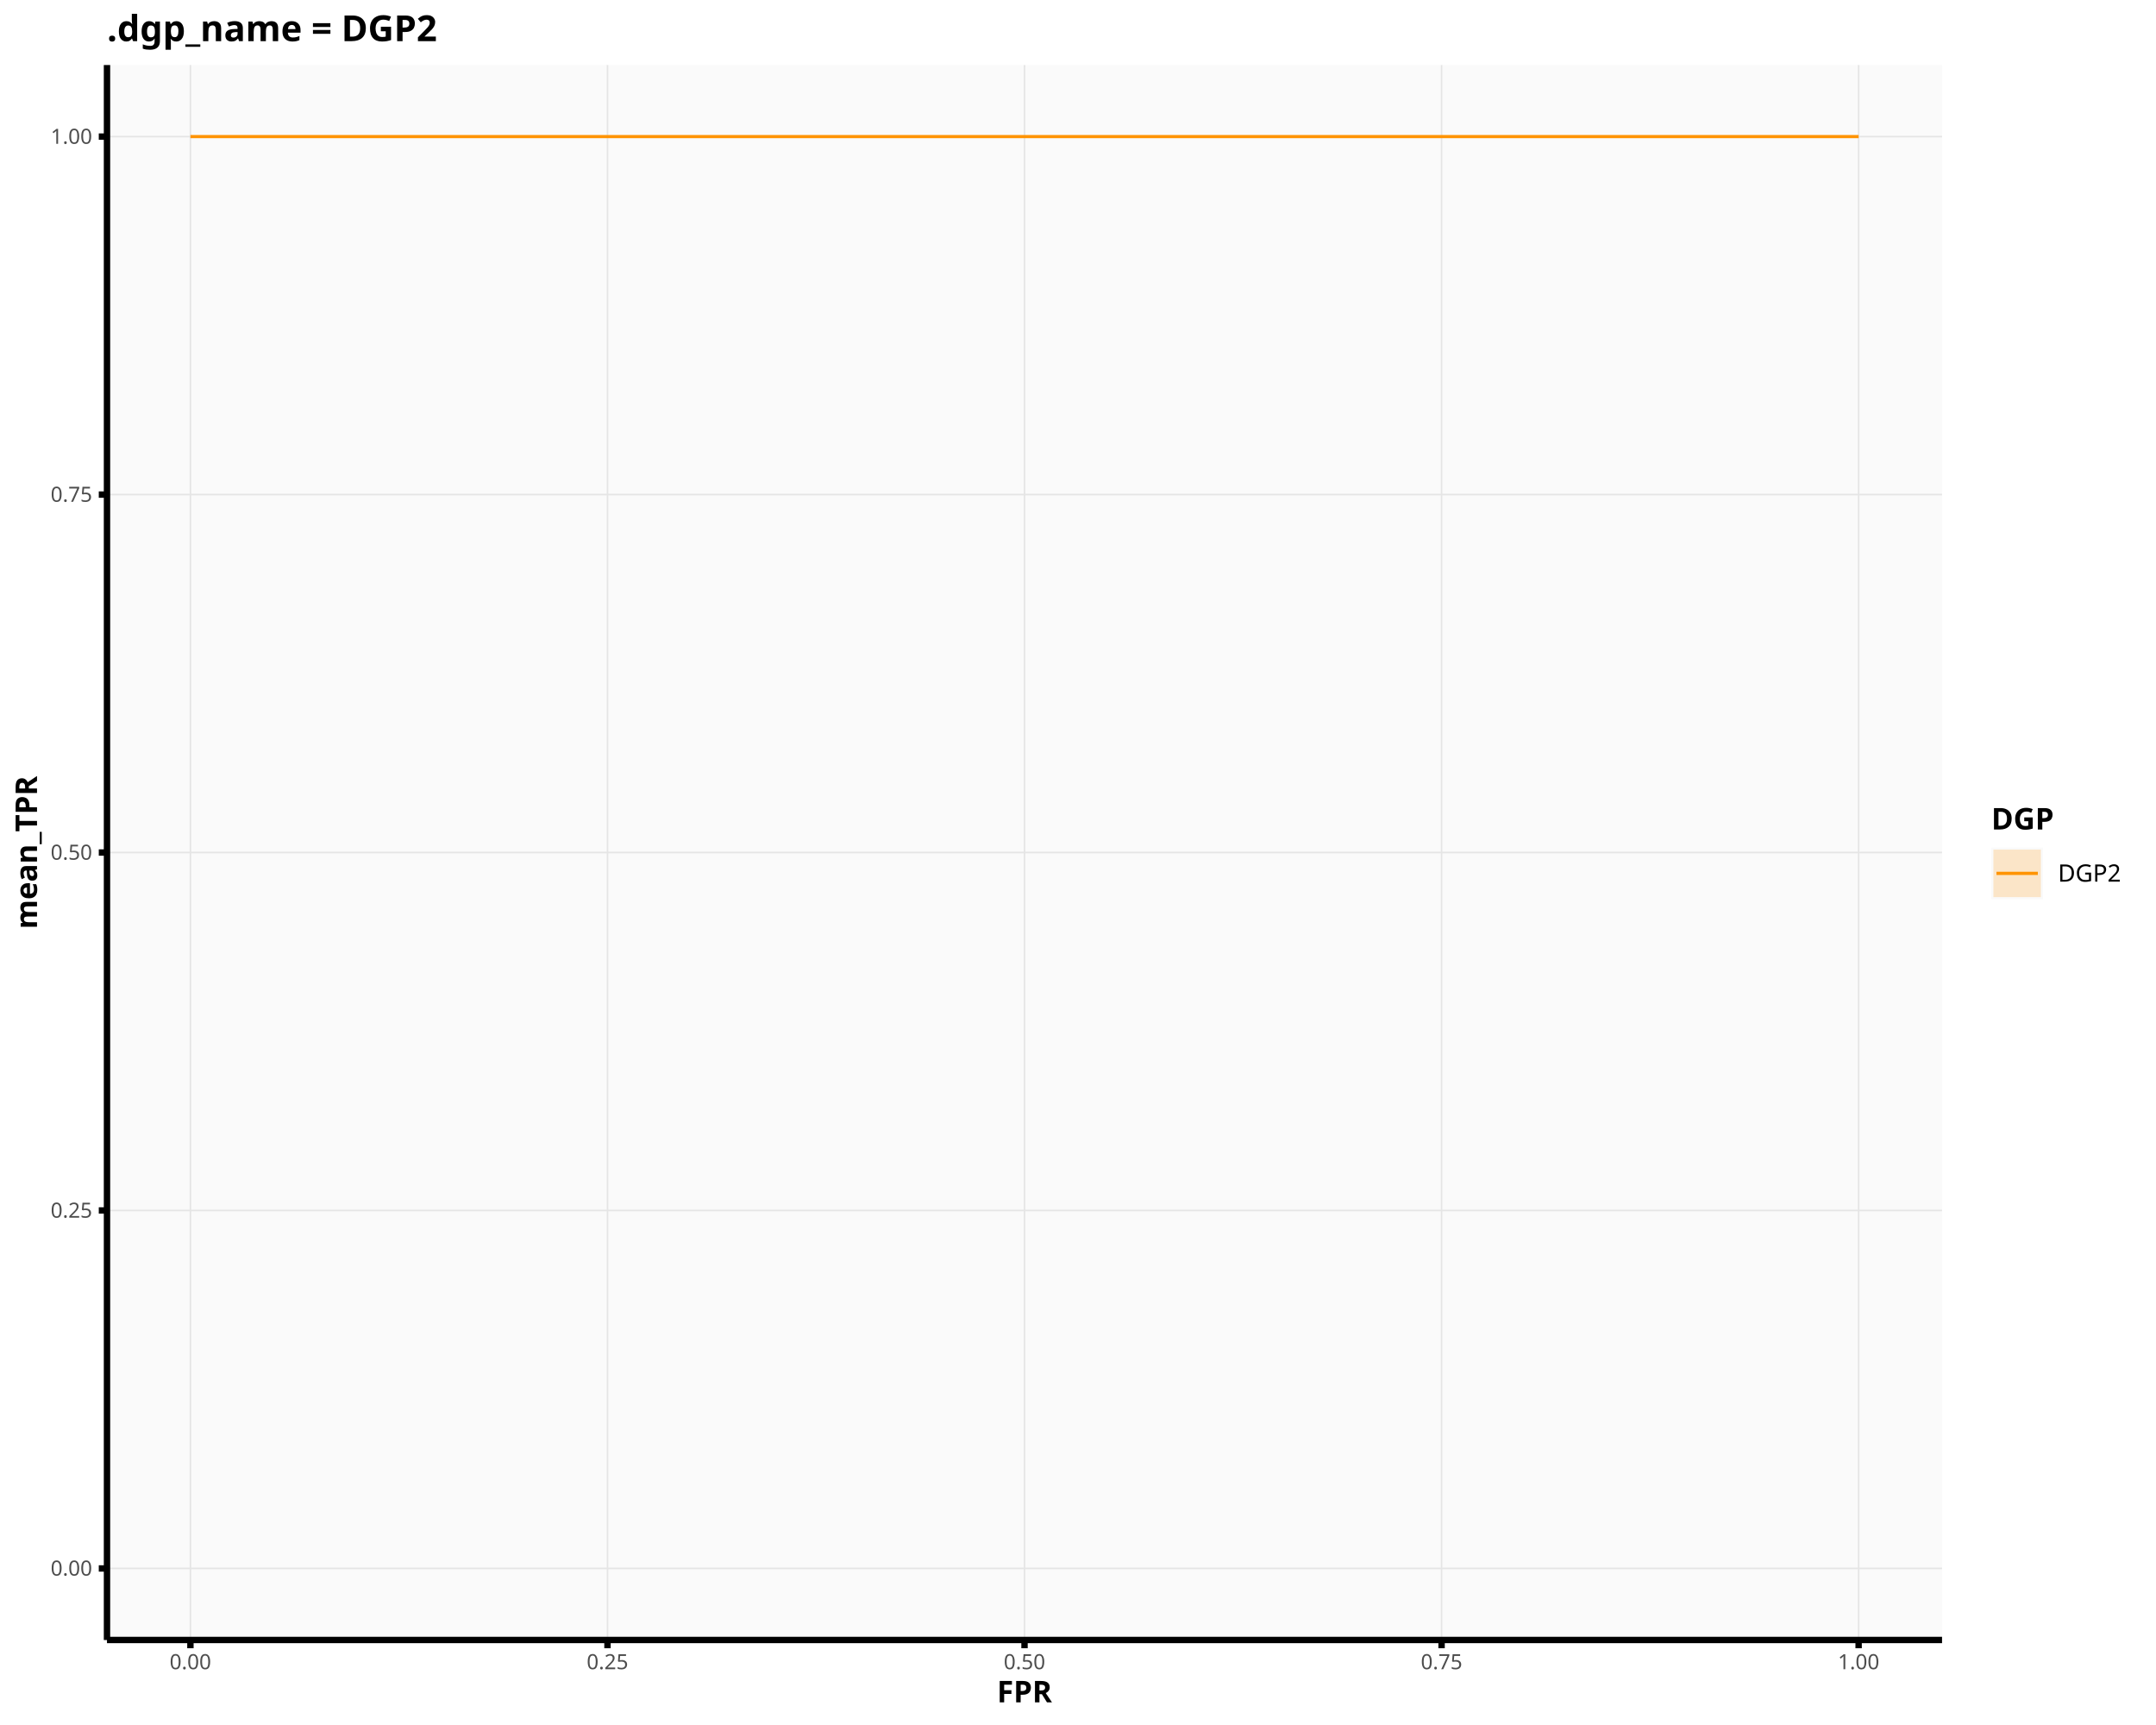
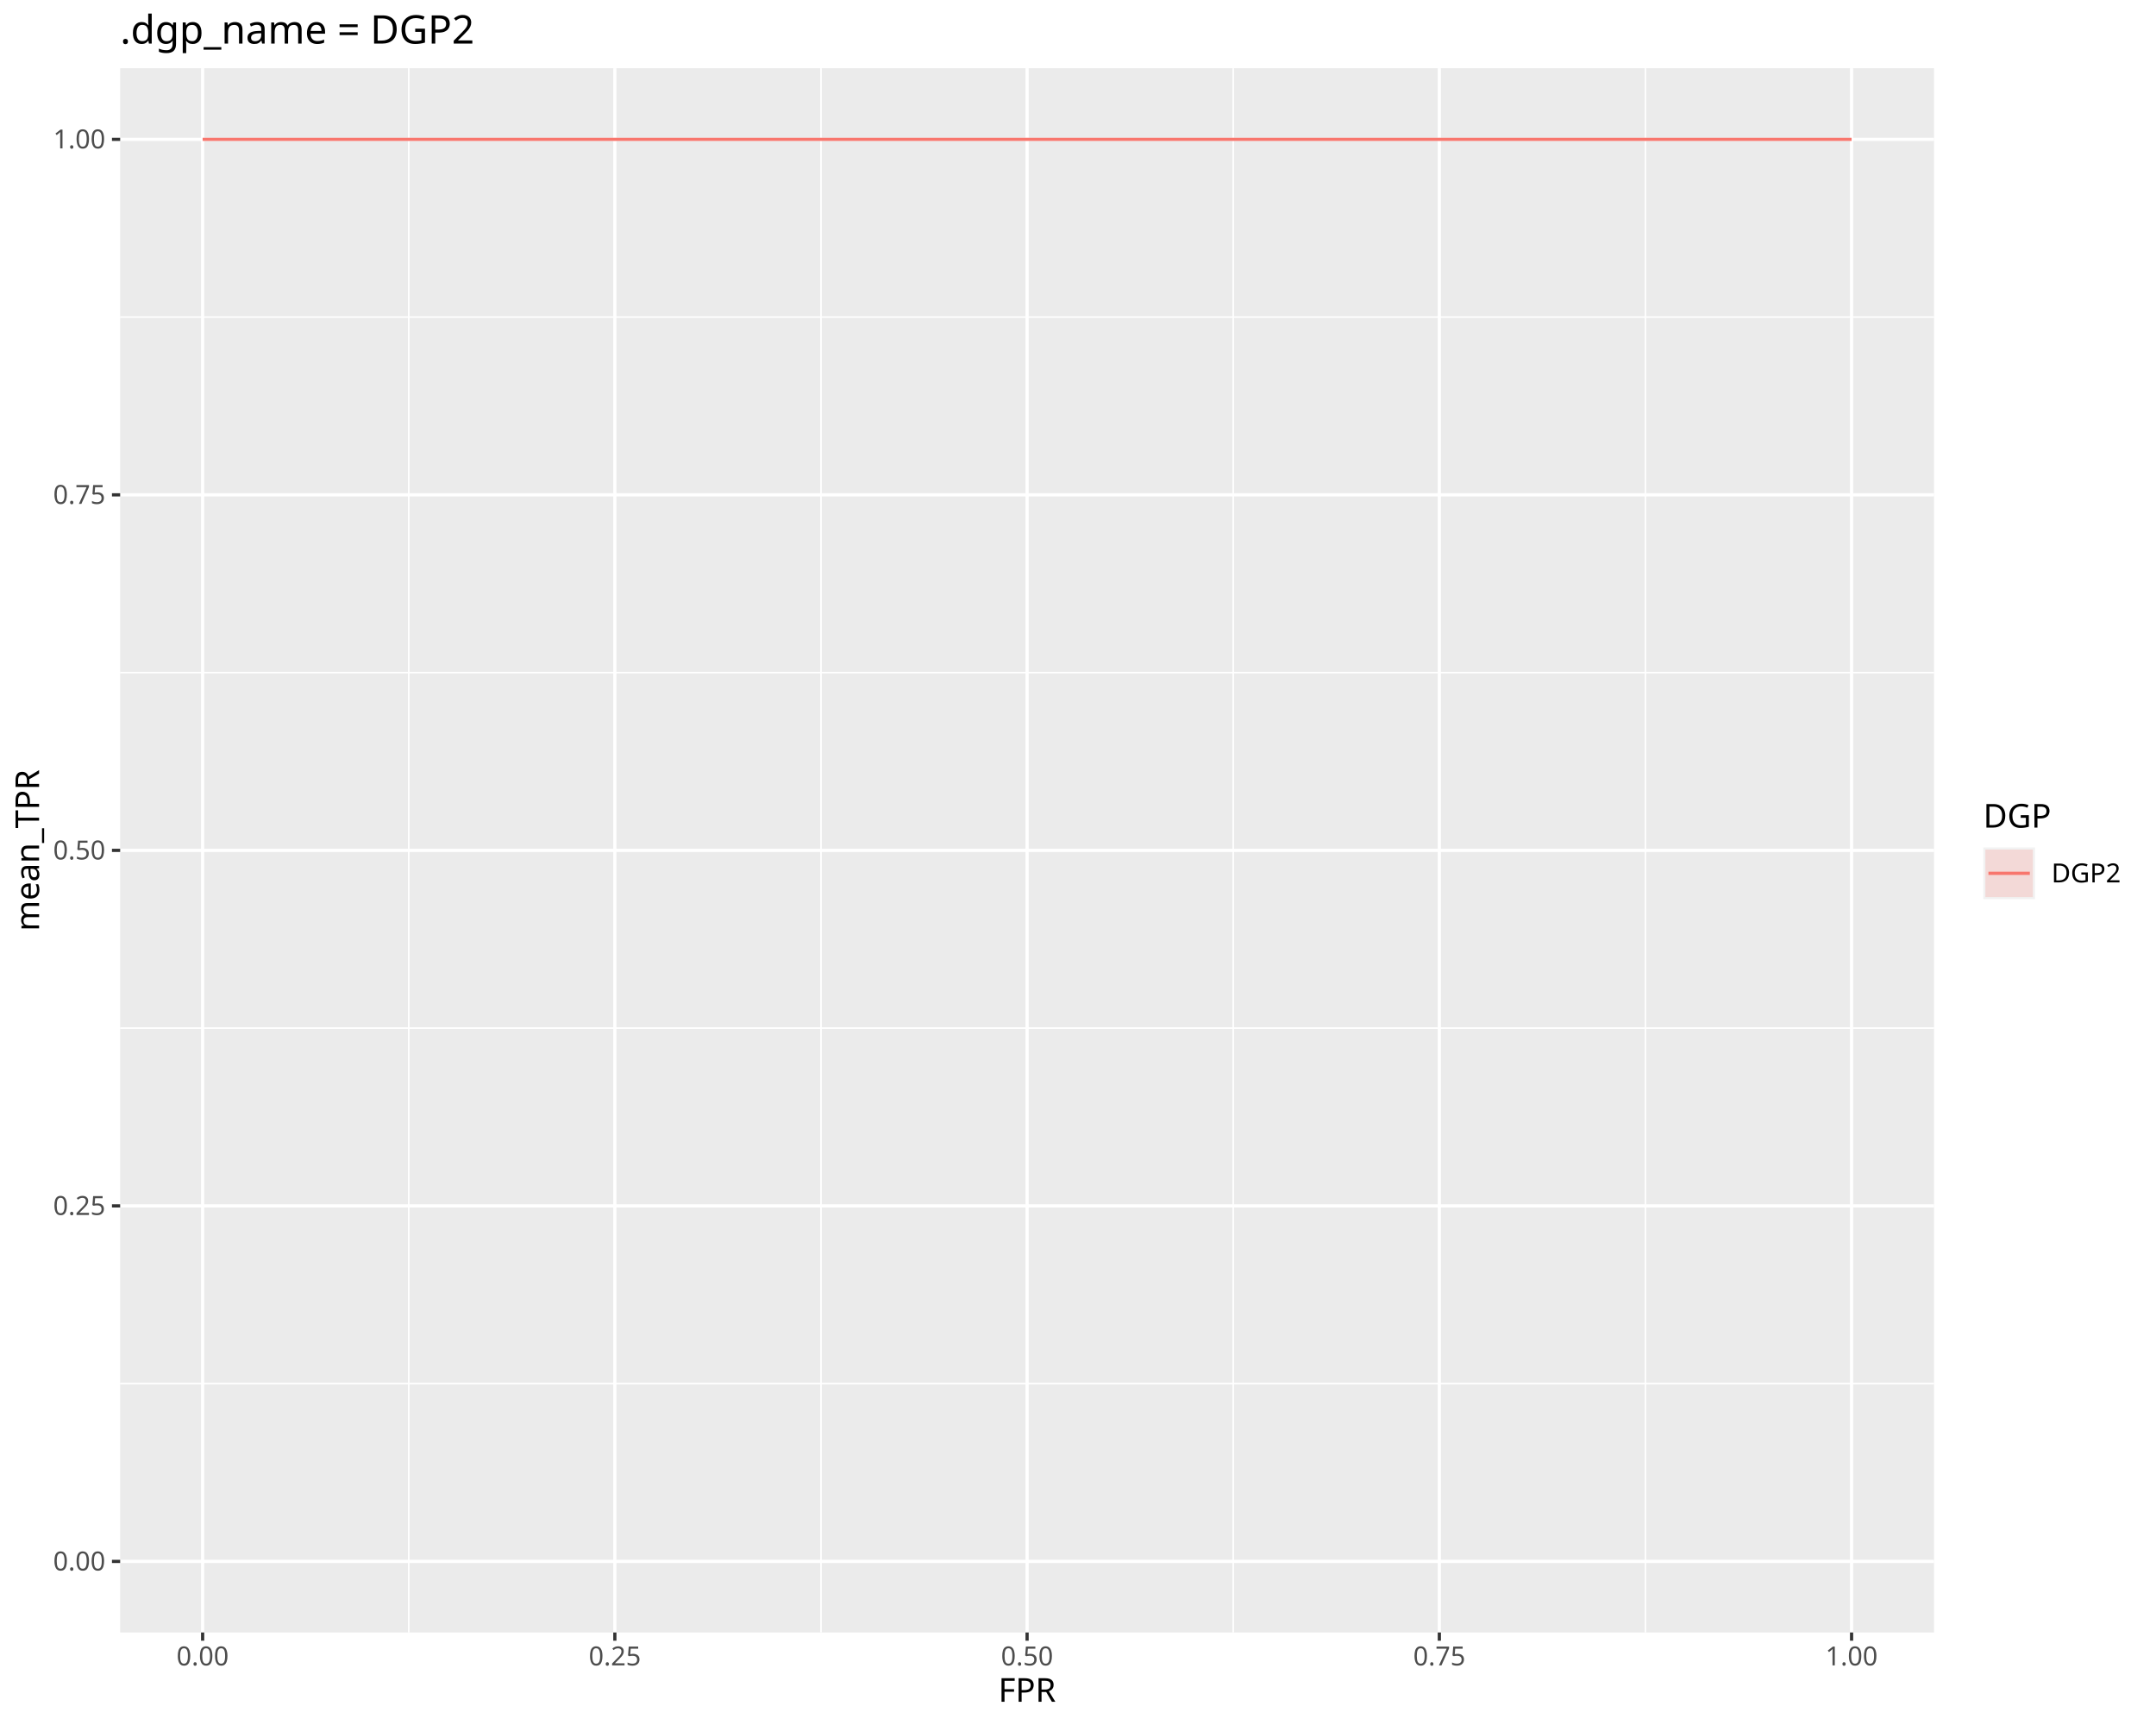
<svg xmlns="http://www.w3.org/2000/svg" class="svglite" data-engine-version="2.0" width="720.00pt" height="576.00pt" viewBox="0 0 720.00 576.00">
  <defs>
    <style type="text/css">
    .svglite line, .svglite polyline, .svglite polygon, .svglite path, .svglite rect, .svglite circle {
      fill: none;
      stroke: #000000;
      stroke-linecap: round;
      stroke-linejoin: round;
      stroke-miterlimit: 10.00;
    }
  </style>
  </defs>
  <rect width="100%" height="100%" style="stroke: none; fill: #FFFFFF;" />
  <defs>
    <clipPath id="cpMC4wMHw3MjAuMDB8MC4wMHw1NzYuMDA=">
      <rect x="0.00" y="0.00" width="720.00" height="576.00" />
    </clipPath>
  </defs>
  <g clip-path="url(#cpMC4wMHw3MjAuMDB8MC4wMHw1NzYuMDA=)">
    <rect x="0.00" y="0.00" width="720.00" height="576.00" style="stroke-width: 1.07; stroke: #FFFFFF; fill: #FFFFFF;" />
  </g>
  <defs>
-     <clipPath id="cpMzUuNzN8NjQ4LjU1fDIxLjcxfDU0Ny42Mg==">
-       <rect x="35.73" y="21.71" width="612.82" height="525.91" />
+     <clipPath id="cpNDAuMTN8NjQ1Ljg3fDIyLjc4fDU0NS4xMQ==">
+       <rect x="40.13" y="22.78" width="605.74" height="522.33" />
    </clipPath>
  </defs>
-   <g clip-path="url(#cpMzUuNzN8NjQ4LjU1fDIxLjcxfDU0Ny42Mg==)">
-     <rect x="35.73" y="21.71" width="612.82" height="525.91" style="stroke-width: 1.07; stroke: none; fill: #FAFAFA;" />
-     <polyline points="35.73,523.72 648.55,523.72 " style="stroke-width: 0.53; stroke: #E5E5E5; stroke-linecap: butt;" />
-     <polyline points="35.73,404.19 648.55,404.19 " style="stroke-width: 0.53; stroke: #E5E5E5; stroke-linecap: butt;" />
-     <polyline points="35.73,284.66 648.55,284.66 " style="stroke-width: 0.53; stroke: #E5E5E5; stroke-linecap: butt;" />
-     <polyline points="35.73,165.14 648.55,165.14 " style="stroke-width: 0.53; stroke: #E5E5E5; stroke-linecap: butt;" />
-     <polyline points="35.73,45.61 648.55,45.61 " style="stroke-width: 0.53; stroke: #E5E5E5; stroke-linecap: butt;" />
-     <polyline points="63.59,547.62 63.59,21.71 " style="stroke-width: 0.53; stroke: #E5E5E5; stroke-linecap: butt;" />
-     <polyline points="202.87,547.62 202.87,21.71 " style="stroke-width: 0.53; stroke: #E5E5E5; stroke-linecap: butt;" />
-     <polyline points="342.14,547.62 342.14,21.71 " style="stroke-width: 0.53; stroke: #E5E5E5; stroke-linecap: butt;" />
-     <polyline points="481.42,547.62 481.42,21.71 " style="stroke-width: 0.53; stroke: #E5E5E5; stroke-linecap: butt;" />
-     <polyline points="620.69,547.62 620.69,21.71 " style="stroke-width: 0.53; stroke: #E5E5E5; stroke-linecap: butt;" />
-     <polygon points="63.59,45.61 69.16,45.61 74.73,45.61 80.30,45.61 85.87,45.61 91.44,45.61 97.02,45.61 102.59,45.61 108.16,45.61 113.73,45.61 119.30,45.61 124.87,45.61 130.44,45.61 136.01,45.61 141.58,45.61 147.15,45.61 152.73,45.61 158.30,45.61 163.87,45.61 169.44,45.61 175.01,45.61 180.58,45.61 186.15,45.61 191.72,45.61 197.29,45.61 202.87,45.61 208.44,45.61 214.01,45.61 219.58,45.61 225.15,45.61 230.72,45.61 236.29,45.61 241.86,45.61 247.43,45.61 253.00,45.61 258.58,45.61 264.15,45.61 269.72,45.61 275.29,45.61 280.86,45.61 286.43,45.61 292.00,45.61 297.57,45.61 303.14,45.61 308.72,45.61 314.29,45.61 319.86,45.61 325.43,45.61 331.00,45.61 336.57,45.61 342.14,45.61 347.71,45.61 353.28,45.61 358.85,45.61 364.43,45.61 370.00,45.61 375.57,45.61 381.14,45.61 386.71,45.61 392.28,45.61 397.85,45.61 403.42,45.61 408.99,45.61 414.57,45.61 420.14,45.61 425.71,45.61 431.28,45.61 436.85,45.61 442.42,45.61 447.99,45.61 453.56,45.61 459.13,45.61 464.70,45.61 470.28,45.61 475.85,45.61 481.42,45.61 486.99,45.61 492.56,45.61 498.13,45.61 503.70,45.61 509.27,45.61 514.84,45.61 520.42,45.61 525.99,45.61 531.56,45.61 537.13,45.61 542.70,45.61 548.27,45.61 553.84,45.61 559.41,45.61 564.98,45.61 570.55,45.61 576.13,45.61 581.70,45.61 587.27,45.61 592.84,45.61 598.41,45.61 603.98,45.61 609.55,45.61 615.12,45.61 620.69,45.61 620.69,45.61 615.12,45.61 609.55,45.61 603.98,45.61 598.41,45.61 592.84,45.61 587.27,45.61 581.70,45.61 576.13,45.61 570.55,45.61 564.98,45.61 559.41,45.61 553.84,45.61 548.27,45.61 542.70,45.61 537.13,45.61 531.56,45.61 525.99,45.61 520.42,45.61 514.84,45.61 509.27,45.61 503.70,45.61 498.13,45.61 492.56,45.61 486.99,45.61 481.42,45.61 475.85,45.61 470.28,45.61 464.70,45.61 459.13,45.61 453.56,45.61 447.99,45.61 442.42,45.61 436.85,45.61 431.28,45.61 425.71,45.61 420.14,45.61 414.57,45.61 408.99,45.61 403.42,45.61 397.85,45.61 392.28,45.61 386.71,45.61 381.14,45.61 375.57,45.61 370.00,45.61 364.43,45.61 358.85,45.61 353.28,45.61 347.71,45.61 342.14,45.61 336.57,45.61 331.00,45.61 325.43,45.61 319.86,45.61 314.29,45.61 308.72,45.61 303.14,45.61 297.57,45.61 292.00,45.61 286.43,45.61 280.86,45.61 275.29,45.61 269.72,45.61 264.15,45.61 258.58,45.61 253.00,45.61 247.43,45.61 241.86,45.61 236.29,45.61 230.72,45.61 225.15,45.61 219.58,45.61 214.01,45.61 208.44,45.61 202.87,45.61 197.29,45.61 191.72,45.61 186.15,45.61 180.58,45.61 175.01,45.61 169.44,45.61 163.87,45.61 158.30,45.61 152.73,45.61 147.15,45.61 141.58,45.61 136.01,45.61 130.44,45.61 124.87,45.61 119.30,45.61 113.73,45.61 108.16,45.61 102.59,45.61 97.02,45.61 91.44,45.61 85.87,45.61 80.30,45.61 74.73,45.61 69.16,45.61 63.59,45.61 " style="stroke-width: 0.00; stroke: none; fill: #FF9300; fill-opacity: 0.20;" />
-     <polyline points="63.59,45.61 69.16,45.61 74.73,45.61 80.30,45.61 85.87,45.61 91.44,45.61 97.02,45.61 102.59,45.61 108.16,45.61 113.73,45.61 119.30,45.61 124.87,45.61 130.44,45.61 136.01,45.61 141.58,45.61 147.15,45.61 152.73,45.61 158.30,45.61 163.87,45.61 169.44,45.61 175.01,45.61 180.58,45.61 186.15,45.61 191.72,45.61 197.29,45.61 202.87,45.61 208.44,45.61 214.01,45.61 219.58,45.61 225.15,45.61 230.72,45.61 236.29,45.61 241.86,45.61 247.43,45.61 253.00,45.61 258.58,45.61 264.15,45.61 269.72,45.61 275.29,45.61 280.86,45.61 286.43,45.61 292.00,45.61 297.57,45.61 303.14,45.61 308.72,45.61 314.29,45.61 319.86,45.61 325.43,45.61 331.00,45.61 336.57,45.61 342.14,45.61 347.71,45.61 353.28,45.61 358.85,45.61 364.43,45.61 370.00,45.61 375.57,45.61 381.14,45.61 386.71,45.61 392.28,45.61 397.85,45.61 403.42,45.61 408.99,45.61 414.57,45.61 420.14,45.61 425.71,45.61 431.28,45.61 436.85,45.61 442.42,45.61 447.99,45.61 453.56,45.61 459.13,45.61 464.70,45.61 470.28,45.61 475.85,45.61 481.42,45.61 486.99,45.61 492.56,45.61 498.13,45.61 503.70,45.61 509.27,45.61 514.84,45.61 520.42,45.61 525.99,45.61 531.56,45.61 537.13,45.61 542.70,45.61 548.27,45.61 553.84,45.61 559.41,45.61 564.98,45.61 570.55,45.61 576.13,45.61 581.70,45.61 587.27,45.61 592.84,45.61 598.41,45.61 603.98,45.61 609.55,45.61 615.12,45.61 620.69,45.61 " style="stroke-width: 1.07; stroke: none;" />
-     <polyline points="620.69,45.61 615.12,45.61 609.55,45.61 603.98,45.61 598.41,45.61 592.84,45.61 587.27,45.61 581.70,45.61 576.13,45.61 570.55,45.61 564.98,45.61 559.41,45.61 553.84,45.61 548.27,45.61 542.70,45.61 537.13,45.61 531.56,45.61 525.99,45.61 520.42,45.61 514.84,45.61 509.27,45.61 503.70,45.61 498.13,45.61 492.56,45.61 486.99,45.61 481.42,45.61 475.85,45.61 470.28,45.61 464.70,45.61 459.13,45.61 453.56,45.61 447.99,45.61 442.42,45.61 436.85,45.61 431.28,45.61 425.71,45.61 420.14,45.61 414.57,45.61 408.99,45.61 403.42,45.61 397.85,45.61 392.28,45.61 386.71,45.61 381.14,45.61 375.57,45.61 370.00,45.61 364.43,45.61 358.85,45.61 353.28,45.61 347.71,45.61 342.14,45.61 336.57,45.61 331.00,45.61 325.43,45.61 319.86,45.61 314.29,45.61 308.72,45.61 303.14,45.61 297.57,45.61 292.00,45.61 286.43,45.61 280.86,45.61 275.29,45.61 269.72,45.61 264.15,45.61 258.58,45.61 253.00,45.61 247.43,45.61 241.86,45.61 236.29,45.61 230.72,45.61 225.15,45.61 219.58,45.61 214.01,45.61 208.44,45.61 202.87,45.61 197.29,45.61 191.72,45.61 186.15,45.61 180.58,45.61 175.01,45.61 169.44,45.61 163.87,45.61 158.30,45.61 152.73,45.61 147.15,45.61 141.58,45.61 136.01,45.61 130.44,45.61 124.87,45.61 119.30,45.61 113.73,45.61 108.16,45.61 102.59,45.61 97.02,45.61 91.44,45.61 85.87,45.61 80.30,45.61 74.73,45.61 69.16,45.61 63.59,45.61 " style="stroke-width: 1.07; stroke: none;" />
-     <polyline points="63.59,45.61 69.16,45.61 74.73,45.61 80.30,45.61 85.87,45.61 91.44,45.61 97.02,45.61 102.59,45.61 108.16,45.61 113.73,45.61 119.30,45.61 124.87,45.61 130.44,45.61 136.01,45.61 141.58,45.61 147.15,45.61 152.73,45.61 158.30,45.61 163.87,45.61 169.44,45.61 175.01,45.61 180.58,45.61 186.15,45.61 191.72,45.61 197.29,45.61 202.87,45.61 208.44,45.61 214.01,45.61 219.58,45.61 225.15,45.61 230.72,45.61 236.29,45.61 241.86,45.61 247.43,45.61 253.00,45.61 258.58,45.61 264.15,45.61 269.72,45.61 275.29,45.61 280.86,45.61 286.43,45.61 292.00,45.61 297.57,45.61 303.14,45.61 308.72,45.61 314.29,45.61 319.86,45.61 325.43,45.61 331.00,45.61 336.57,45.61 342.14,45.61 347.71,45.61 353.28,45.61 358.85,45.61 364.43,45.61 370.00,45.61 375.57,45.61 381.14,45.61 386.71,45.61 392.28,45.61 397.85,45.61 403.42,45.61 408.99,45.61 414.57,45.61 420.14,45.61 425.71,45.61 431.28,45.61 436.85,45.61 442.42,45.61 447.99,45.61 453.56,45.61 459.13,45.61 464.70,45.61 470.28,45.61 475.85,45.61 481.42,45.61 486.99,45.61 492.56,45.61 498.13,45.61 503.70,45.61 509.27,45.61 514.84,45.61 520.42,45.61 525.99,45.61 531.56,45.61 537.13,45.61 542.70,45.61 548.27,45.61 553.84,45.61 559.41,45.61 564.98,45.61 570.55,45.61 576.13,45.61 581.70,45.61 587.27,45.61 592.84,45.61 598.41,45.61 603.98,45.61 609.55,45.61 615.12,45.61 620.69,45.61 " style="stroke-width: 1.07; stroke: #FF9300; stroke-linecap: butt;" />
+   <g clip-path="url(#cpNDAuMTN8NjQ1Ljg3fDIyLjc4fDU0NS4xMQ==)">
+     <rect x="40.13" y="22.78" width="605.74" height="522.33" style="stroke-width: 1.07; stroke: none; fill: #EBEBEB;" />
+     <polyline points="40.13,462.01 645.87,462.01 " style="stroke-width: 0.53; stroke: #FFFFFF; stroke-linecap: butt;" />
+     <polyline points="40.13,343.30 645.87,343.30 " style="stroke-width: 0.53; stroke: #FFFFFF; stroke-linecap: butt;" />
+     <polyline points="40.13,224.59 645.87,224.59 " style="stroke-width: 0.53; stroke: #FFFFFF; stroke-linecap: butt;" />
+     <polyline points="40.13,105.88 645.87,105.88 " style="stroke-width: 0.53; stroke: #FFFFFF; stroke-linecap: butt;" />
+     <polyline points="136.50,545.11 136.50,22.78 " style="stroke-width: 0.53; stroke: #FFFFFF; stroke-linecap: butt;" />
+     <polyline points="274.17,545.11 274.17,22.78 " style="stroke-width: 0.53; stroke: #FFFFFF; stroke-linecap: butt;" />
+     <polyline points="411.84,545.11 411.84,22.78 " style="stroke-width: 0.53; stroke: #FFFFFF; stroke-linecap: butt;" />
+     <polyline points="549.50,545.11 549.50,22.78 " style="stroke-width: 0.53; stroke: #FFFFFF; stroke-linecap: butt;" />
+     <polyline points="40.13,521.37 645.87,521.37 " style="stroke-width: 1.07; stroke: #FFFFFF; stroke-linecap: butt;" />
+     <polyline points="40.13,402.66 645.87,402.66 " style="stroke-width: 1.07; stroke: #FFFFFF; stroke-linecap: butt;" />
+     <polyline points="40.13,283.95 645.87,283.95 " style="stroke-width: 1.07; stroke: #FFFFFF; stroke-linecap: butt;" />
+     <polyline points="40.13,165.24 645.87,165.24 " style="stroke-width: 1.07; stroke: #FFFFFF; stroke-linecap: butt;" />
+     <polyline points="40.13,46.53 645.87,46.53 " style="stroke-width: 1.07; stroke: #FFFFFF; stroke-linecap: butt;" />
+     <polyline points="67.67,545.11 67.67,22.78 " style="stroke-width: 1.07; stroke: #FFFFFF; stroke-linecap: butt;" />
+     <polyline points="205.33,545.11 205.33,22.78 " style="stroke-width: 1.07; stroke: #FFFFFF; stroke-linecap: butt;" />
+     <polyline points="343.00,545.11 343.00,22.78 " style="stroke-width: 1.07; stroke: #FFFFFF; stroke-linecap: butt;" />
+     <polyline points="480.67,545.11 480.67,22.78 " style="stroke-width: 1.07; stroke: #FFFFFF; stroke-linecap: butt;" />
+     <polyline points="618.34,545.11 618.34,22.78 " style="stroke-width: 1.07; stroke: #FFFFFF; stroke-linecap: butt;" />
+     <polygon points="67.67,46.53 73.17,46.53 78.68,46.53 84.19,46.53 89.69,46.53 95.20,46.53 100.71,46.53 106.21,46.53 111.72,46.53 117.23,46.53 122.73,46.53 128.24,46.53 133.75,46.53 139.25,46.53 144.76,46.53 150.27,46.53 155.77,46.53 161.28,46.53 166.79,46.53 172.29,46.53 177.80,46.53 183.31,46.53 188.81,46.53 194.32,46.53 199.83,46.53 205.33,46.53 210.84,46.53 216.35,46.53 221.85,46.53 227.36,46.53 232.87,46.53 238.37,46.53 243.88,46.53 249.39,46.53 254.89,46.53 260.40,46.53 265.91,46.53 271.42,46.53 276.92,46.53 282.43,46.53 287.94,46.53 293.44,46.53 298.95,46.53 304.46,46.53 309.96,46.53 315.47,46.53 320.98,46.53 326.48,46.53 331.99,46.53 337.50,46.53 343.00,46.53 348.51,46.53 354.02,46.53 359.52,46.53 365.03,46.53 370.54,46.53 376.04,46.53 381.55,46.53 387.06,46.53 392.56,46.53 398.07,46.53 403.58,46.53 409.08,46.53 414.59,46.53 420.10,46.53 425.60,46.53 431.11,46.53 436.62,46.53 442.12,46.53 447.63,46.53 453.14,46.53 458.64,46.53 464.15,46.53 469.66,46.53 475.16,46.53 480.67,46.53 486.18,46.53 491.68,46.53 497.19,46.53 502.70,46.53 508.20,46.53 513.71,46.53 519.22,46.53 524.72,46.53 530.23,46.53 535.74,46.53 541.24,46.53 546.75,46.53 552.26,46.53 557.76,46.53 563.27,46.53 568.78,46.53 574.28,46.53 579.79,46.53 585.30,46.53 590.80,46.53 596.31,46.53 601.82,46.53 607.33,46.53 612.83,46.53 618.34,46.53 618.34,46.53 612.83,46.53 607.33,46.53 601.82,46.53 596.31,46.53 590.80,46.53 585.30,46.53 579.79,46.53 574.28,46.53 568.78,46.53 563.27,46.53 557.76,46.53 552.26,46.53 546.75,46.53 541.24,46.53 535.74,46.53 530.23,46.53 524.72,46.53 519.22,46.53 513.71,46.53 508.20,46.53 502.70,46.53 497.19,46.53 491.68,46.53 486.18,46.53 480.67,46.53 475.16,46.53 469.66,46.53 464.15,46.53 458.64,46.53 453.14,46.53 447.63,46.53 442.12,46.53 436.62,46.53 431.11,46.53 425.60,46.53 420.10,46.53 414.59,46.53 409.08,46.53 403.58,46.53 398.07,46.53 392.56,46.53 387.06,46.53 381.55,46.53 376.04,46.53 370.54,46.53 365.03,46.53 359.52,46.53 354.02,46.53 348.51,46.53 343.00,46.53 337.50,46.53 331.99,46.53 326.48,46.53 320.98,46.53 315.47,46.53 309.96,46.53 304.46,46.53 298.95,46.53 293.44,46.53 287.94,46.53 282.43,46.53 276.92,46.53 271.42,46.53 265.91,46.53 260.40,46.53 254.89,46.53 249.39,46.53 243.88,46.53 238.37,46.53 232.87,46.53 227.36,46.53 221.85,46.53 216.35,46.53 210.84,46.53 205.33,46.53 199.83,46.53 194.32,46.53 188.81,46.53 183.31,46.53 177.80,46.53 172.29,46.53 166.79,46.53 161.28,46.53 155.77,46.53 150.27,46.53 144.76,46.53 139.25,46.53 133.75,46.53 128.24,46.53 122.73,46.53 117.23,46.53 111.72,46.53 106.21,46.53 100.71,46.53 95.20,46.53 89.69,46.53 84.19,46.53 78.68,46.53 73.17,46.53 67.67,46.53 " style="stroke-width: 0.00; stroke: none; fill: #F8766D; fill-opacity: 0.20;" />
+     <polyline points="67.67,46.53 73.17,46.53 78.68,46.53 84.19,46.53 89.69,46.53 95.20,46.53 100.71,46.53 106.21,46.53 111.72,46.53 117.23,46.53 122.73,46.53 128.24,46.53 133.75,46.53 139.25,46.53 144.76,46.53 150.27,46.53 155.77,46.53 161.28,46.53 166.79,46.53 172.29,46.53 177.80,46.53 183.31,46.53 188.81,46.53 194.32,46.53 199.83,46.53 205.33,46.53 210.84,46.53 216.35,46.53 221.85,46.53 227.36,46.53 232.87,46.53 238.37,46.53 243.88,46.53 249.39,46.53 254.89,46.53 260.40,46.53 265.91,46.53 271.42,46.53 276.92,46.53 282.43,46.53 287.94,46.53 293.44,46.53 298.95,46.53 304.46,46.53 309.96,46.53 315.47,46.53 320.98,46.53 326.48,46.53 331.99,46.53 337.50,46.53 343.00,46.53 348.51,46.53 354.02,46.53 359.52,46.53 365.03,46.53 370.54,46.53 376.04,46.53 381.55,46.53 387.06,46.53 392.56,46.53 398.07,46.53 403.58,46.53 409.08,46.53 414.59,46.53 420.10,46.53 425.60,46.53 431.11,46.53 436.62,46.53 442.12,46.53 447.63,46.53 453.14,46.53 458.64,46.53 464.15,46.53 469.66,46.53 475.16,46.53 480.67,46.53 486.18,46.53 491.68,46.53 497.19,46.53 502.70,46.53 508.20,46.53 513.71,46.53 519.22,46.53 524.72,46.53 530.23,46.53 535.74,46.53 541.24,46.53 546.75,46.53 552.26,46.53 557.76,46.53 563.27,46.53 568.78,46.53 574.28,46.53 579.79,46.53 585.30,46.53 590.80,46.53 596.31,46.53 601.82,46.53 607.33,46.53 612.83,46.53 618.34,46.53 " style="stroke-width: 1.07; stroke: none;" />
+     <polyline points="618.34,46.53 612.83,46.53 607.33,46.53 601.82,46.53 596.31,46.53 590.80,46.53 585.30,46.53 579.79,46.53 574.28,46.53 568.78,46.53 563.27,46.53 557.76,46.53 552.26,46.53 546.75,46.53 541.24,46.53 535.74,46.53 530.23,46.53 524.72,46.53 519.22,46.53 513.71,46.53 508.20,46.53 502.70,46.53 497.19,46.53 491.68,46.53 486.18,46.53 480.67,46.53 475.16,46.53 469.66,46.53 464.15,46.53 458.64,46.53 453.14,46.53 447.63,46.53 442.12,46.53 436.62,46.53 431.11,46.53 425.60,46.53 420.10,46.53 414.59,46.53 409.08,46.53 403.58,46.53 398.07,46.53 392.56,46.53 387.06,46.53 381.55,46.53 376.04,46.53 370.54,46.53 365.03,46.53 359.52,46.53 354.02,46.53 348.51,46.53 343.00,46.53 337.50,46.53 331.99,46.53 326.48,46.53 320.98,46.53 315.47,46.53 309.96,46.53 304.46,46.53 298.95,46.53 293.44,46.53 287.94,46.53 282.43,46.53 276.92,46.53 271.42,46.53 265.91,46.53 260.40,46.53 254.89,46.53 249.39,46.53 243.88,46.53 238.37,46.53 232.87,46.53 227.36,46.53 221.85,46.53 216.35,46.53 210.84,46.53 205.33,46.53 199.83,46.53 194.32,46.53 188.81,46.53 183.31,46.53 177.80,46.53 172.29,46.53 166.79,46.53 161.28,46.53 155.77,46.53 150.27,46.53 144.76,46.53 139.25,46.53 133.75,46.53 128.24,46.53 122.73,46.53 117.23,46.53 111.72,46.53 106.21,46.53 100.71,46.53 95.20,46.53 89.69,46.53 84.19,46.53 78.68,46.53 73.17,46.53 67.67,46.53 " style="stroke-width: 1.07; stroke: none;" />
+     <polyline points="67.67,46.53 73.17,46.53 78.68,46.53 84.19,46.53 89.69,46.53 95.20,46.53 100.71,46.53 106.21,46.53 111.72,46.53 117.23,46.53 122.73,46.53 128.24,46.53 133.75,46.53 139.25,46.53 144.76,46.53 150.27,46.53 155.77,46.53 161.28,46.53 166.79,46.53 172.29,46.53 177.80,46.53 183.31,46.53 188.81,46.53 194.32,46.53 199.83,46.53 205.33,46.53 210.84,46.53 216.35,46.53 221.85,46.53 227.36,46.53 232.87,46.53 238.37,46.53 243.88,46.53 249.39,46.53 254.89,46.53 260.40,46.53 265.91,46.53 271.42,46.53 276.92,46.53 282.43,46.53 287.94,46.53 293.44,46.53 298.95,46.53 304.46,46.53 309.96,46.53 315.47,46.53 320.98,46.53 326.48,46.53 331.99,46.53 337.50,46.53 343.00,46.53 348.51,46.53 354.02,46.53 359.52,46.53 365.03,46.53 370.54,46.53 376.04,46.53 381.55,46.53 387.06,46.53 392.56,46.53 398.07,46.53 403.58,46.53 409.08,46.53 414.59,46.53 420.10,46.53 425.60,46.53 431.11,46.53 436.62,46.53 442.12,46.53 447.63,46.53 453.14,46.53 458.64,46.53 464.15,46.53 469.66,46.53 475.16,46.53 480.67,46.53 486.18,46.53 491.68,46.53 497.19,46.53 502.70,46.53 508.20,46.53 513.71,46.53 519.22,46.53 524.72,46.53 530.23,46.53 535.74,46.53 541.24,46.53 546.75,46.53 552.26,46.53 557.76,46.53 563.27,46.53 568.78,46.53 574.28,46.53 579.79,46.53 585.30,46.53 590.80,46.53 596.31,46.53 601.82,46.53 607.33,46.53 612.83,46.53 618.34,46.53 " style="stroke-width: 1.07; stroke: #F8766D; stroke-linecap: butt;" />
  </g>
  <g clip-path="url(#cpMC4wMHw3MjAuMDB8MC4wMHw1NzYuMDA=)">
-     <polyline points="35.73,547.62 35.73,21.71 " style="stroke-width: 2.13; stroke-linecap: butt;" />
-     <text x="30.80" y="526.12" text-anchor="end" style="font-size: 7.00px; fill: #4D4D4D; font-family: sans;" textLength="13.62px" lengthAdjust="spacingAndGlyphs">0.00</text>
-     <text x="30.80" y="406.60" text-anchor="end" style="font-size: 7.00px; fill: #4D4D4D; font-family: sans;" textLength="13.62px" lengthAdjust="spacingAndGlyphs">0.25</text>
-     <text x="30.80" y="287.07" text-anchor="end" style="font-size: 7.00px; fill: #4D4D4D; font-family: sans;" textLength="13.62px" lengthAdjust="spacingAndGlyphs">0.50</text>
-     <text x="30.80" y="167.55" text-anchor="end" style="font-size: 7.00px; fill: #4D4D4D; font-family: sans;" textLength="13.62px" lengthAdjust="spacingAndGlyphs">0.75</text>
-     <text x="30.80" y="48.02" text-anchor="end" style="font-size: 7.00px; fill: #4D4D4D; font-family: sans;" textLength="13.62px" lengthAdjust="spacingAndGlyphs">1.00</text>
-     <polyline points="32.99,523.72 35.73,523.72 " style="stroke-width: 2.13; stroke-linecap: butt;" />
-     <polyline points="32.99,404.19 35.73,404.19 " style="stroke-width: 2.13; stroke-linecap: butt;" />
-     <polyline points="32.99,284.66 35.73,284.66 " style="stroke-width: 2.13; stroke-linecap: butt;" />
-     <polyline points="32.99,165.14 35.73,165.14 " style="stroke-width: 2.13; stroke-linecap: butt;" />
-     <polyline points="32.99,45.61 35.73,45.61 " style="stroke-width: 2.13; stroke-linecap: butt;" />
-     <polyline points="35.73,547.62 648.55,547.62 " style="stroke-width: 2.13; stroke-linecap: butt;" />
-     <polyline points="63.59,550.36 63.59,547.62 " style="stroke-width: 2.13; stroke-linecap: butt;" />
-     <polyline points="202.87,550.36 202.87,547.62 " style="stroke-width: 2.13; stroke-linecap: butt;" />
-     <polyline points="342.14,550.36 342.14,547.62 " style="stroke-width: 2.13; stroke-linecap: butt;" />
-     <polyline points="481.42,550.36 481.42,547.62 " style="stroke-width: 2.13; stroke-linecap: butt;" />
-     <polyline points="620.69,550.36 620.69,547.62 " style="stroke-width: 2.13; stroke-linecap: butt;" />
-     <text x="63.59" y="557.37" text-anchor="middle" style="font-size: 7.00px; fill: #4D4D4D; font-family: sans;" textLength="13.62px" lengthAdjust="spacingAndGlyphs">0.00</text>
-     <text x="202.87" y="557.37" text-anchor="middle" style="font-size: 7.00px; fill: #4D4D4D; font-family: sans;" textLength="13.62px" lengthAdjust="spacingAndGlyphs">0.25</text>
-     <text x="342.14" y="557.37" text-anchor="middle" style="font-size: 7.00px; fill: #4D4D4D; font-family: sans;" textLength="13.62px" lengthAdjust="spacingAndGlyphs">0.50</text>
-     <text x="481.42" y="557.37" text-anchor="middle" style="font-size: 7.00px; fill: #4D4D4D; font-family: sans;" textLength="13.62px" lengthAdjust="spacingAndGlyphs">0.75</text>
-     <text x="620.69" y="557.37" text-anchor="middle" style="font-size: 7.00px; fill: #4D4D4D; font-family: sans;" textLength="13.62px" lengthAdjust="spacingAndGlyphs">1.00</text>
-     <text x="342.14" y="568.44" text-anchor="middle" style="font-size: 10.00px; font-weight: bold; font-family: sans;" textLength="20.00px" lengthAdjust="spacingAndGlyphs">FPR</text>
-     <text transform="translate(12.36,284.66) rotate(-90)" text-anchor="middle" style="font-size: 10.00px; font-weight: bold; font-family: sans;" textLength="50.59px" lengthAdjust="spacingAndGlyphs">mean_TPR</text>
-     <rect x="659.51" y="263.58" width="55.01" height="42.18" style="stroke-width: 1.07; stroke: none; fill: #FFFFFF;" />
-     <text x="664.99" y="276.97" style="font-size: 10.00px; font-weight: bold; font-family: sans;" textLength="21.68px" lengthAdjust="spacingAndGlyphs">DGP</text>
-     <rect x="664.99" y="282.99" width="17.28" height="17.28" style="stroke-width: 1.07; stroke: none; fill: #FAFAFA;" />
-     <rect x="665.70" y="283.70" width="15.86" height="15.86" style="stroke-width: 1.07; stroke: none; stroke-linecap: square; stroke-linejoin: miter; fill: #FF9300; fill-opacity: 0.20;" />
-     <line x1="666.72" y1="291.63" x2="680.54" y2="291.63" style="stroke-width: 1.07; stroke: #FF9300; stroke-linecap: butt;" />
-     <text x="687.25" y="294.39" style="font-size: 8.00px; font-family: sans;" textLength="21.79px" lengthAdjust="spacingAndGlyphs">DGP2</text>
-     <text x="35.73" y="13.74" style="font-size: 12.00px; font-weight: bold; font-family: sans;" textLength="106.42px" lengthAdjust="spacingAndGlyphs">.dgp_name = DGP2</text>
+     <text x="35.20" y="524.40" text-anchor="end" style="font-size: 8.80px; fill: #4D4D4D; font-family: sans;" textLength="17.13px" lengthAdjust="spacingAndGlyphs">0.00</text>
+     <text x="35.20" y="405.69" text-anchor="end" style="font-size: 8.80px; fill: #4D4D4D; font-family: sans;" textLength="17.13px" lengthAdjust="spacingAndGlyphs">0.25</text>
+     <text x="35.20" y="286.98" text-anchor="end" style="font-size: 8.80px; fill: #4D4D4D; font-family: sans;" textLength="17.13px" lengthAdjust="spacingAndGlyphs">0.50</text>
+     <text x="35.20" y="168.26" text-anchor="end" style="font-size: 8.80px; fill: #4D4D4D; font-family: sans;" textLength="17.13px" lengthAdjust="spacingAndGlyphs">0.75</text>
+     <text x="35.20" y="49.55" text-anchor="end" style="font-size: 8.80px; fill: #4D4D4D; font-family: sans;" textLength="17.13px" lengthAdjust="spacingAndGlyphs">1.00</text>
+     <polyline points="37.39,521.37 40.13,521.37 " style="stroke-width: 1.07; stroke: #333333; stroke-linecap: butt;" />
+     <polyline points="37.39,402.66 40.13,402.66 " style="stroke-width: 1.07; stroke: #333333; stroke-linecap: butt;" />
+     <polyline points="37.39,283.95 40.13,283.95 " style="stroke-width: 1.07; stroke: #333333; stroke-linecap: butt;" />
+     <polyline points="37.39,165.24 40.13,165.24 " style="stroke-width: 1.07; stroke: #333333; stroke-linecap: butt;" />
+     <polyline points="37.39,46.53 40.13,46.53 " style="stroke-width: 1.07; stroke: #333333; stroke-linecap: butt;" />
+     <polyline points="67.67,547.85 67.67,545.11 " style="stroke-width: 1.07; stroke: #333333; stroke-linecap: butt;" />
+     <polyline points="205.33,547.85 205.33,545.11 " style="stroke-width: 1.07; stroke: #333333; stroke-linecap: butt;" />
+     <polyline points="343.00,547.85 343.00,545.11 " style="stroke-width: 1.07; stroke: #333333; stroke-linecap: butt;" />
+     <polyline points="480.67,547.85 480.67,545.11 " style="stroke-width: 1.07; stroke: #333333; stroke-linecap: butt;" />
+     <polyline points="618.34,547.85 618.34,545.11 " style="stroke-width: 1.07; stroke: #333333; stroke-linecap: butt;" />
+     <text x="67.67" y="556.10" text-anchor="middle" style="font-size: 8.80px; fill: #4D4D4D; font-family: sans;" textLength="17.13px" lengthAdjust="spacingAndGlyphs">0.00</text>
+     <text x="205.33" y="556.10" text-anchor="middle" style="font-size: 8.80px; fill: #4D4D4D; font-family: sans;" textLength="17.13px" lengthAdjust="spacingAndGlyphs">0.25</text>
+     <text x="343.00" y="556.10" text-anchor="middle" style="font-size: 8.80px; fill: #4D4D4D; font-family: sans;" textLength="17.13px" lengthAdjust="spacingAndGlyphs">0.50</text>
+     <text x="480.67" y="556.10" text-anchor="middle" style="font-size: 8.80px; fill: #4D4D4D; font-family: sans;" textLength="17.13px" lengthAdjust="spacingAndGlyphs">0.75</text>
+     <text x="618.34" y="556.10" text-anchor="middle" style="font-size: 8.80px; fill: #4D4D4D; font-family: sans;" textLength="17.13px" lengthAdjust="spacingAndGlyphs">1.00</text>
+     <text x="343.00" y="568.24" text-anchor="middle" style="font-size: 11.00px; font-family: sans;" textLength="22.00px" lengthAdjust="spacingAndGlyphs">FPR</text>
+     <text transform="translate(13.05,283.95) rotate(-90)" text-anchor="middle" style="font-size: 11.00px; font-family: sans;" textLength="55.64px" lengthAdjust="spacingAndGlyphs">mean_TPR</text>
+     <rect x="656.83" y="262.16" width="57.69" height="43.57" style="stroke-width: 1.07; stroke: none; fill: #FFFFFF;" />
+     <text x="662.31" y="276.35" style="font-size: 11.00px; font-family: sans;" textLength="23.85px" lengthAdjust="spacingAndGlyphs">DGP</text>
+     <rect x="662.31" y="282.97" width="17.28" height="17.28" style="stroke-width: 1.07; stroke: none; fill: #F2F2F2;" />
+     <rect x="663.02" y="283.68" width="15.86" height="15.86" style="stroke-width: 1.07; stroke: none; stroke-linecap: square; stroke-linejoin: miter; fill: #F8766D; fill-opacity: 0.20;" />
+     <line x1="664.04" y1="291.61" x2="677.86" y2="291.61" style="stroke-width: 1.07; stroke: #F8766D; stroke-linecap: butt;" />
+     <text x="685.07" y="294.64" style="font-size: 8.80px; font-family: sans;" textLength="23.97px" lengthAdjust="spacingAndGlyphs">DGP2</text>
+     <text x="40.13" y="14.56" style="font-size: 13.20px; font-family: sans;" textLength="117.07px" lengthAdjust="spacingAndGlyphs">.dgp_name = DGP2</text>
  </g>
</svg>
